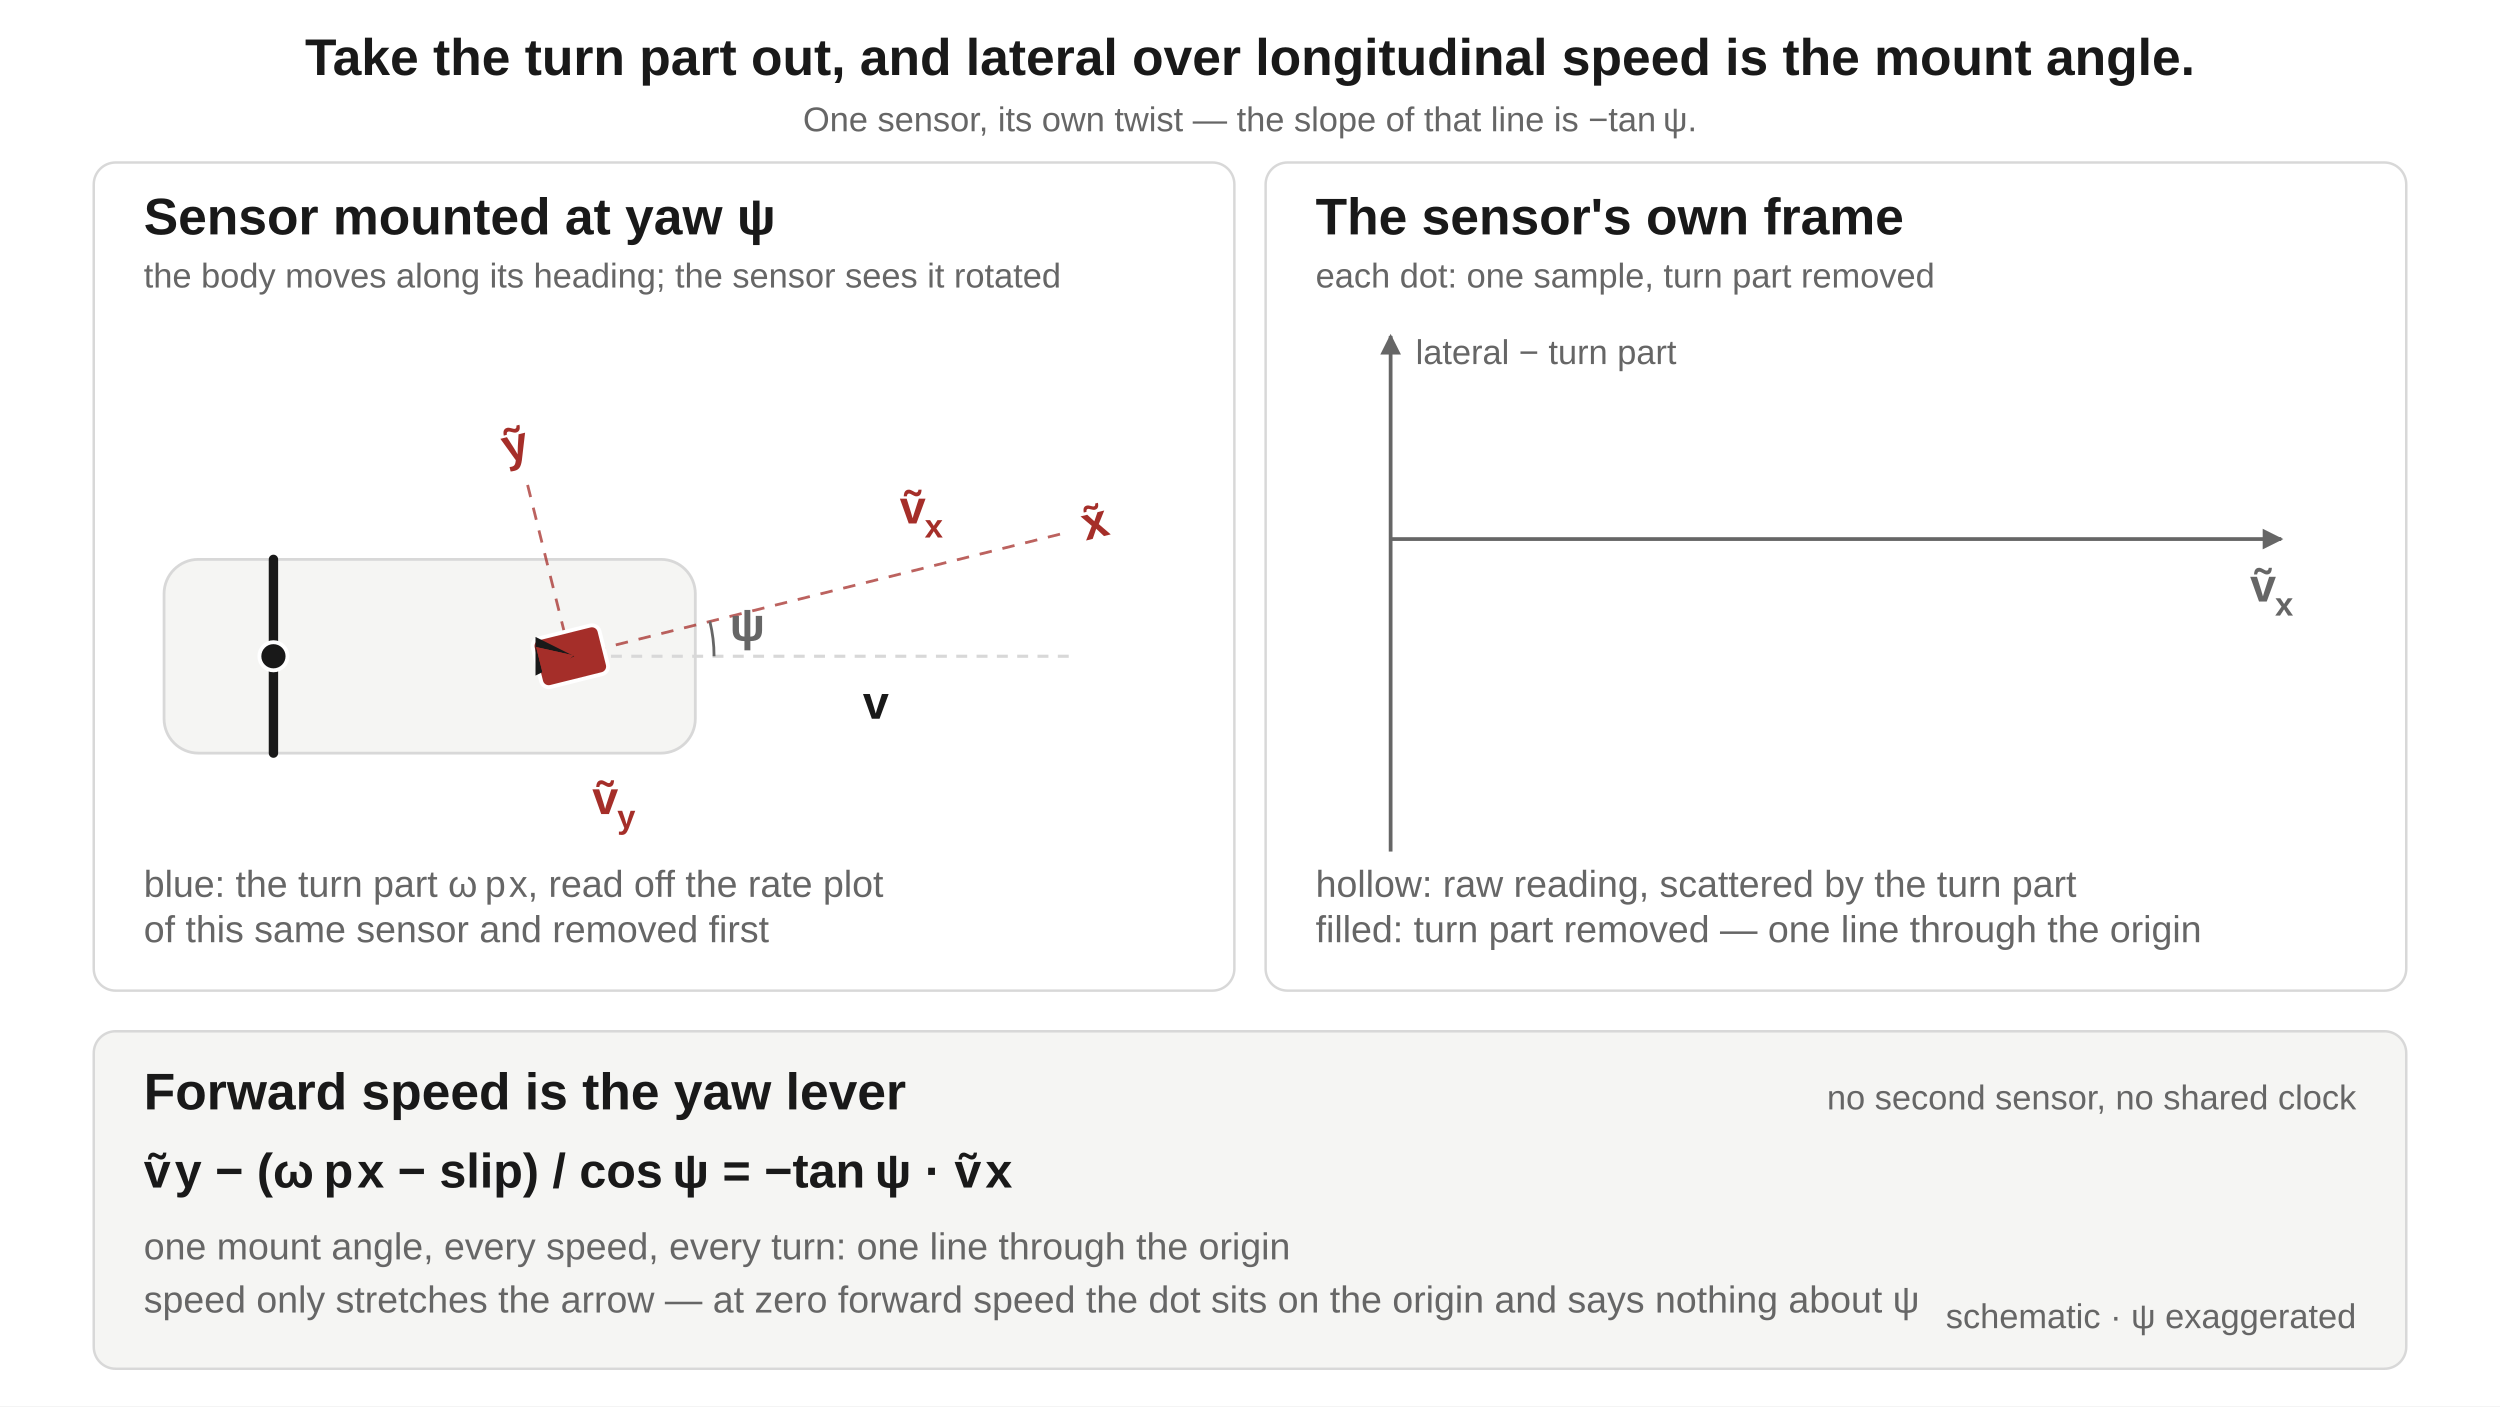
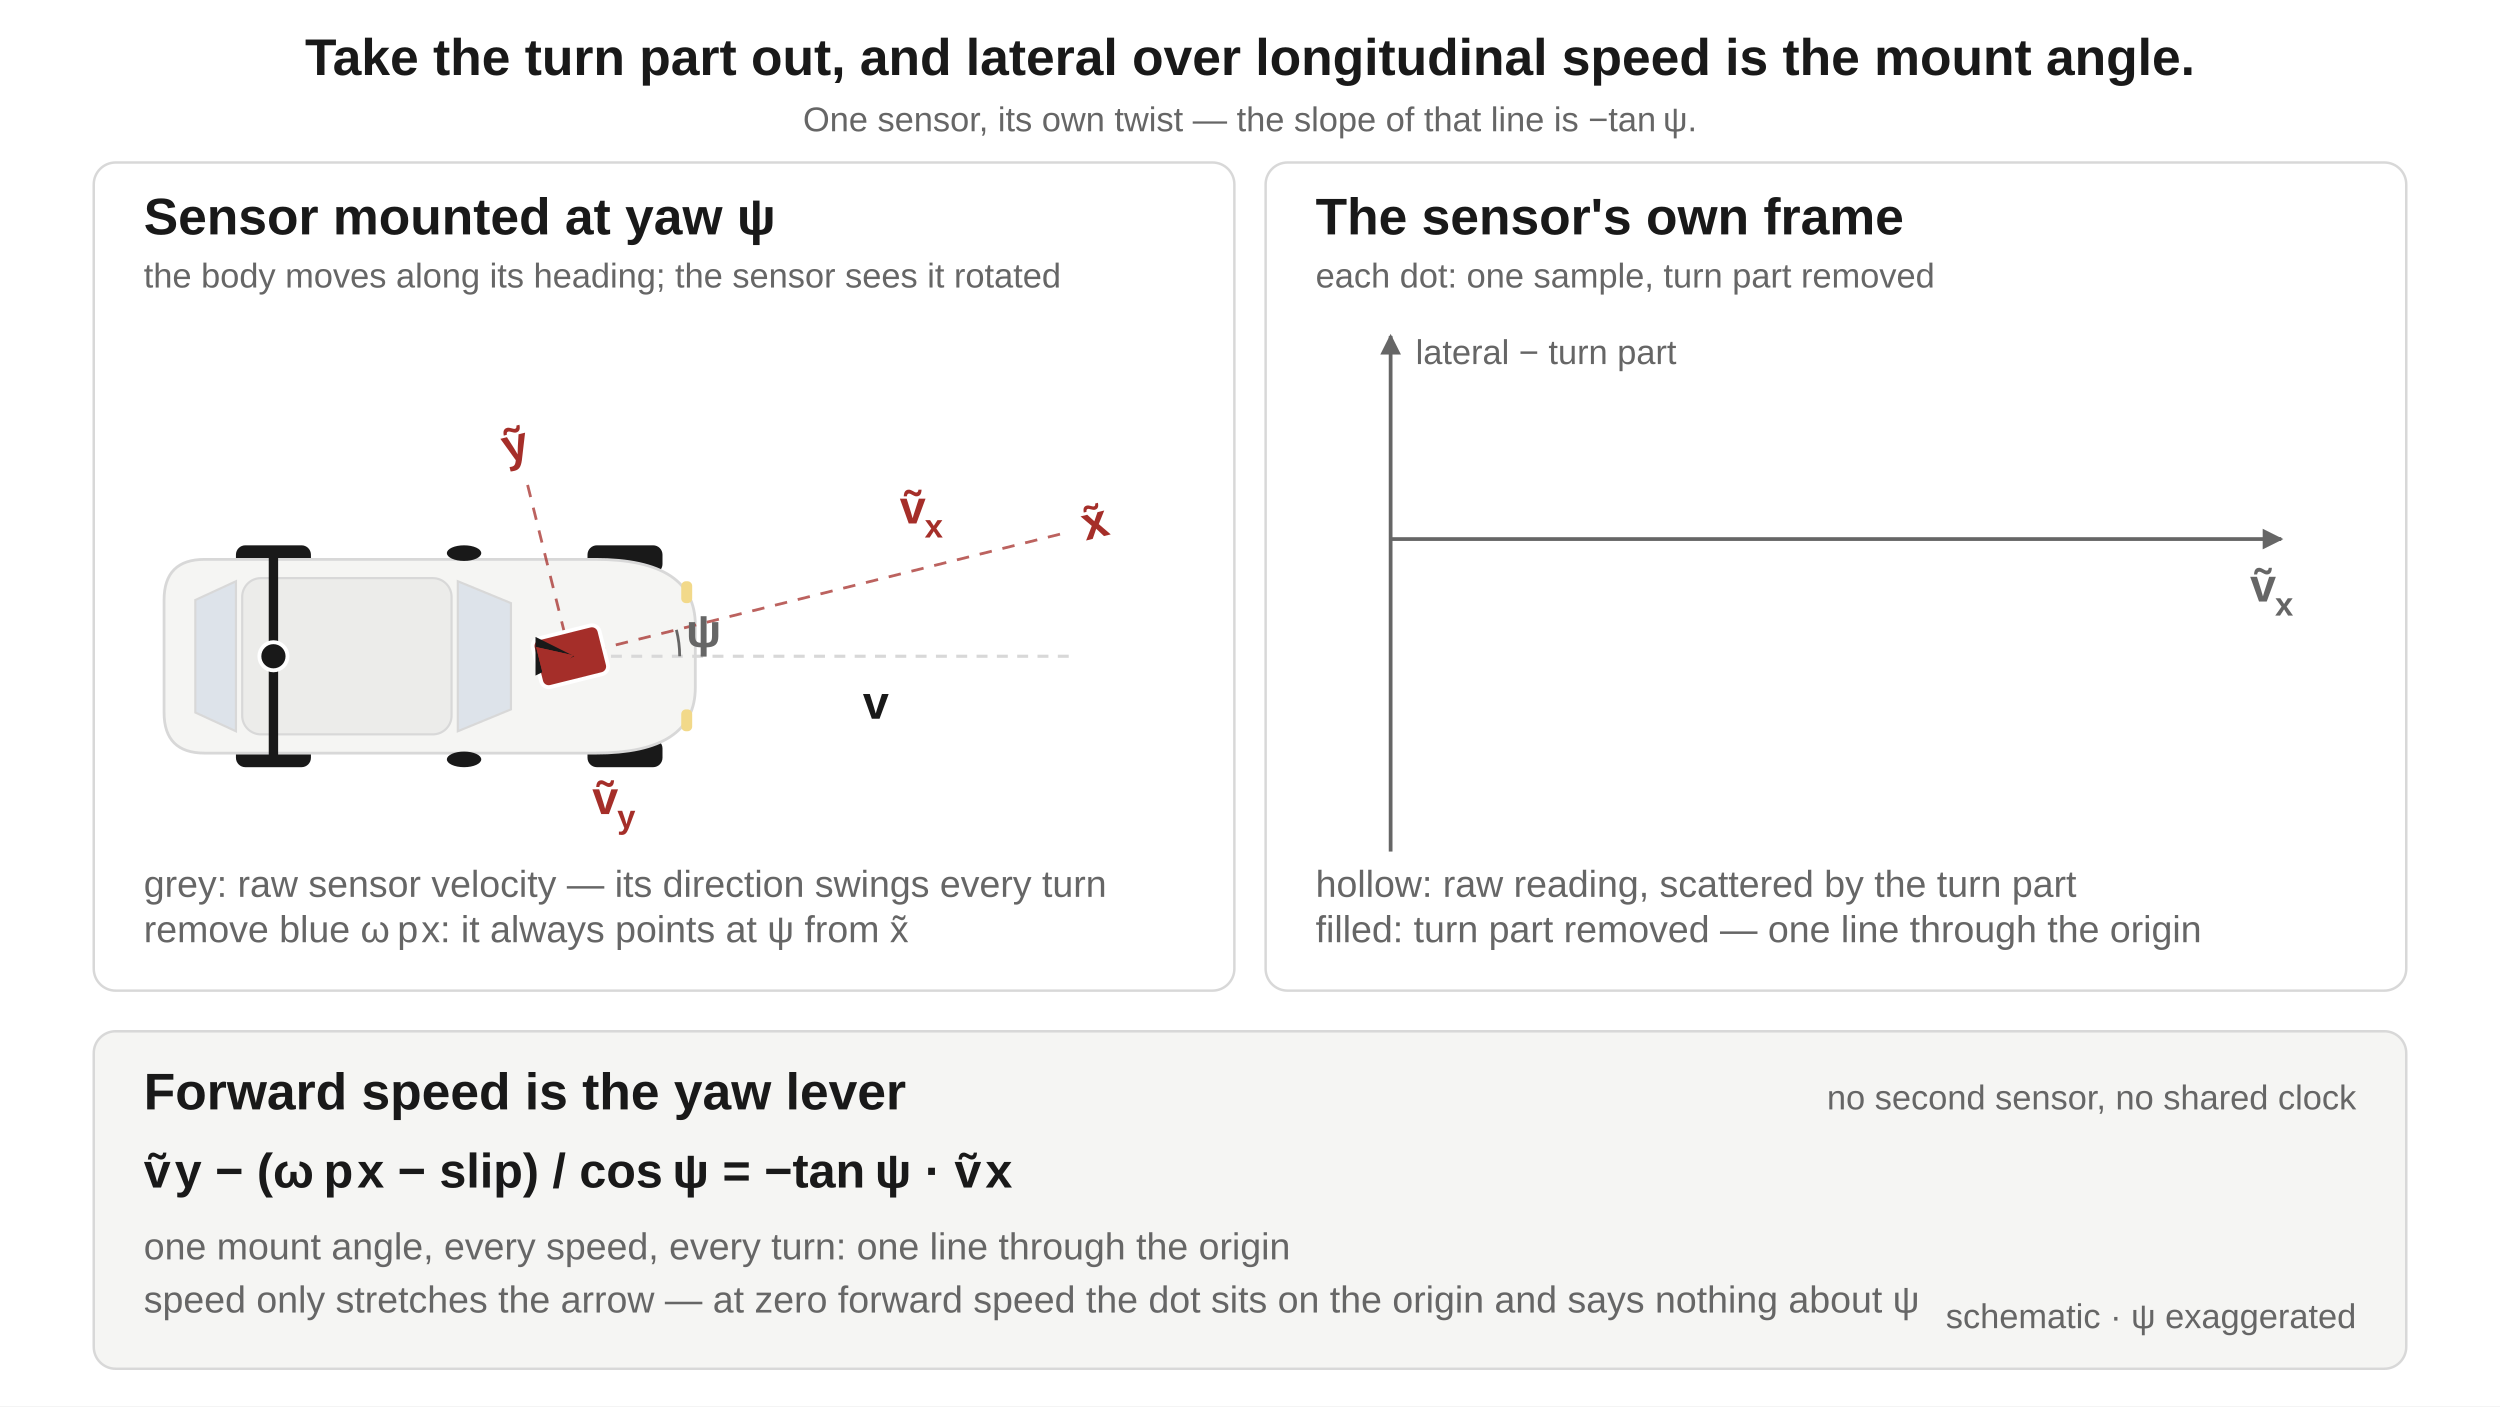
<svg xmlns="http://www.w3.org/2000/svg" viewBox="0 0 1600 900" role="img" aria-labelledby="pt pd">
  <style>
    .panel { fill: #ffffff; stroke: #d8d8d8; stroke-width: 1.6; }
    .strip { fill: #f5f5f3; stroke: #d8d8d8; stroke-width: 1.6; }
    .body { fill: #f5f5f3; stroke: #d8d8d8; stroke-width: 1.8; }
+     .tyre { fill: #191919; }
+     .glass { fill: #dde3ea; stroke: #d8d8d8; stroke-width: 1.4; }
+     .roof { fill: #ececea; stroke: #d8d8d8; stroke-width: 1.4; }
+     .lamp { fill: #f2d98a; }
+     .rawv { fill: none; stroke: #666666; stroke-width: 4; }
    .axle { fill: none; stroke: #191919; stroke-width: 6; stroke-linecap: round; }
    .fg-thin { fill: none; stroke: #666666; stroke-width: 1.8; }
    .fg-arrow { fill: none; stroke: #666666; stroke-width: 2.4; }
    .rule-dash { fill: none; stroke: #d8d8d8; stroke-width: 2; stroke-dasharray: 7 6; }
    .ink-dash { fill: none; stroke: #666666; stroke-width: 1.6; stroke-dasharray: 6 6; }
    .axis-dash { fill: none; stroke: #a52e29; stroke-width: 1.8; stroke-dasharray: 8 7; opacity: .75; }
    .v-ink { fill: none; stroke: #191919; stroke-width: 4.5; }
    .comp-strong { fill: none; stroke: #a52e29; stroke-width: 4; }
    .lat { fill: none; stroke: #1d4ed8; stroke-width: 4.5; }
    .drop { fill: none; stroke: #1d4ed8; stroke-width: 2.2; stroke-dasharray: 5 5; }
    .fit-acc { fill: none; stroke: #a52e29; stroke-width: 3; }
    .raw { fill: #ffffff; stroke: #1d4ed8; stroke-width: 3; }
    .ink-fill { fill: #191919; stroke: #ffffff; stroke-width: 2.5; }
    .acc-fill { fill: #a52e29; stroke: #ffffff; stroke-width: 2.5; }
    text { font-family: Arial, Helvetica, sans-serif; fill: #191919; }
    .h { font-size: 33px; font-weight: 700; }
    .lbl { font-size: 22px; fill: #666666; }
    .note { font-size: 24px; fill: #666666; }
    .eq { font-size: 31px; font-weight: 700; fill: #191919; }
    .slope { font-size: 27px; font-weight: 700; fill: #a52e29; }
    .sym { font-size: 30px; font-weight: 700; fill: #666666; }
    .sym-s { font-size: 21px; font-weight: 700; fill: #666666; }
    .symi { font-size: 30px; font-weight: 700; fill: #191919; }
    .syma { font-size: 30px; font-weight: 700; fill: #a52e29; }
    .syma-s { font-size: 21px; font-weight: 700; fill: #a52e29; }
    .symb-s { font-size: 19px; font-weight: 700; fill: #1d4ed8; }
    .symb { font-size: 27px; font-weight: 700; fill: #1d4ed8; }
</style>
  <defs>
    <marker id="tip" viewBox="0 0 10 10" refX="9" refY="5" markerWidth="5.5" markerHeight="5.5" orient="auto-start-reverse">
      <path d="M 0 0 L 10 5 L 0 10 z" fill="#666666" />
    </marker>
    <marker id="tip-i" viewBox="0 0 10 10" refX="9" refY="5" markerWidth="5.5" markerHeight="5.5" orient="auto-start-reverse">
      <path d="M 0 0 L 10 5 L 0 10 z" fill="#191919" />
    </marker>
    <marker id="tip-a" viewBox="0 0 10 10" refX="9" refY="5" markerWidth="5.5" markerHeight="5.5" orient="auto-start-reverse">
      <path d="M 0 0 L 10 5 L 0 10 z" fill="#a52e29" />
    </marker>
    <marker id="tip-b" viewBox="0 0 10 10" refX="9" refY="5" markerWidth="5.5" markerHeight="5.5" orient="auto-start-reverse">
      <path d="M 0 0 L 10 5 L 0 10 z" fill="#1d4ed8" />
    </marker>
  </defs>
  <rect width="1600" height="900" fill="#ffffff" />
  <text x="800" y="48" class="h" text-anchor="middle">Take the turn part out, and lateral over longitudinal speed is the mount angle.</text>
  <text x="800" y="84" class="lbl" text-anchor="middle">One sensor, its own twist — the slope of that line is −tan ψ.</text>
  <rect x="60" y="104" width="730" height="530" rx="14" class="panel" />
  <text x="92" y="150" class="h" text-anchor="start">Sensor mounted at yaw ψ</text>
  <text x="92" y="184" class="lbl" text-anchor="start">the body moves along its heading; the sensor sees it rotated</text>
-   <text x="92" y="574" class="note" text-anchor="start">blue: the turn part ω p x, read off the rate plot</text>
-   <text x="92" y="603" class="note" text-anchor="start">of this same sensor and removed first</text>
-   <rect x="105" y="358" width="340" height="124" rx="22" class="body" />
-   <line x1="175" y1="358" x2="175" y2="482" class="axle" />
+   <text x="92" y="574" class="note" text-anchor="start">grey: raw sensor velocity — its direction swings every turn</text>
+   <text x="92" y="603" class="note" text-anchor="start">remove blue ω p x: it always points at ψ from x̃</text>
+   <rect x="151" y="349" width="48" height="18" rx="6" class="tyre" />
+   <rect x="151" y="473" width="48" height="18" rx="6" class="tyre" />
+   <rect x="376" y="349" width="48" height="18" rx="6" class="tyre" />
+   <rect x="376" y="473" width="48" height="18" rx="6" class="tyre" />
+   <path d="M 131 358 L 381 358 Q 445 358 445 400 L 445 440 Q 445 482 381 482 L 131 482 Q 105 482 105 456 L 105 384 Q 105 358 131 358 Z" class="body" />
+   <path d="M 151 372 L 125 384 L 125 456 L 151 468 Z" class="glass" />
+   <rect x="155" y="370" width="134" height="100" rx="12" class="roof" />
+   <path d="M 293 372 L 327 386 L 327 454 L 293 468 Z" class="glass" />
+   <ellipse cx="297" cy="354" rx="11" ry="5" class="tyre" />
+   <ellipse cx="297" cy="486" rx="11" ry="5" class="tyre" />
+   <rect x="436" y="372" width="7" height="14" rx="3" class="lamp" />
+   <rect x="436" y="454" width="7" height="14" rx="3" class="lamp" />
+   <line x1="175" y1="354" x2="175" y2="486" class="axle" />
  <circle cx="175" cy="420" r="9" class="ink-fill" />
  <line x1="365" y1="420" x2="685" y2="420" class="rule-dash" />
  <g transform="translate(365 420) rotate(-14)">
    <line x1="0" y1="0" x2="330" y2="0" class="axis-dash" />
    <line x1="0" y1="0" x2="0" y2="-120" class="axis-dash" />
    <rect x="-22" y="-16" width="44" height="32" rx="5" class="acc-fill" />
    <text x="338" y="8" class="syma" text-anchor="start">x̃</text>
    <text x="-10" y="-130" class="syma" text-anchor="start">ỹ</text>
  </g>
-   <path d="M 457 420 A 92 92 0 0 0 454.3 397.7" class="fg-thin" />
-   <text x="467" y="410" class="sym" text-anchor="start">ψ</text>
+   <path d="M 435 420 A 70 70 0 0 0 432.9 403.1" class="fg-thin" />
+   <text x="439" y="414" class="sym" text-anchor="start">ψ</text>
  <line x1="365" y1="420" x2="365" y2="420" class="v-ink" marker-end="url(#tip-i)">
    <animate attributeName="x2" dur="9.0s" repeatCount="indefinite" calcMode="linear" keyTimes="0;0.044;0.1;0.239;0.294;0.433;0.489;0.628;0.683;0.944;1" values="365;365;469;469;526.2;526.2;573;573;625;625;365" />
  </line>
  <text x="552.2" y="460" class="symi" text-anchor="start">v</text>
  <g transform="translate(365 420) rotate(-14)">
    <line x1="0" y1="0" x2="0" y2="0" class="comp-strong" marker-end="url(#tip-a)">
      <animate attributeName="x2" dur="9.0s" repeatCount="indefinite" calcMode="linear" keyTimes="0;0.044;0.1;0.239;0.294;0.433;0.489;0.628;0.683;0.944;1" values="0;0;100.9;100.9;156.4;156.4;201.8;201.8;252.3;252.3;0" />
    </line>
    <line x1="0" y1="0" x2="0" y2="0" class="comp-strong" marker-end="url(#tip-a)">
      <animate attributeName="y2" dur="9.0s" repeatCount="indefinite" calcMode="linear" keyTimes="0;0.044;0.1;0.239;0.294;0.433;0.489;0.628;0.683;0.944;1" values="0;0;25.2;25.2;39;39;50.3;50.3;62.9;62.9;0" />
    </line>
    <line x1="0" y1="0" x2="0" y2="0" class="ink-dash">
      <animate attributeName="x1" dur="9.0s" repeatCount="indefinite" calcMode="linear" keyTimes="0;0.044;0.1;0.239;0.294;0.433;0.489;0.628;0.683;0.944;1" values="0;0;100.9;100.9;156.4;156.4;201.8;201.8;252.3;252.3;0" />
      <animate attributeName="x2" dur="9.0s" repeatCount="indefinite" calcMode="linear" keyTimes="0;0.044;0.1;0.239;0.294;0.433;0.489;0.628;0.683;0.944;1" values="0;0;100.9;100.9;156.4;156.4;201.8;201.8;252.3;252.3;0" />
      <animate attributeName="y2" dur="9.0s" repeatCount="indefinite" calcMode="linear" keyTimes="0;0.044;0.1;0.239;0.294;0.433;0.489;0.628;0.683;0.944;1" values="0;0;25.2;25.2;39;39;50.3;50.3;62.9;62.9;0" />
    </line>
    <line x1="0" y1="0" x2="0" y2="0" class="ink-dash">
      <animate attributeName="y1" dur="9.0s" repeatCount="indefinite" calcMode="linear" keyTimes="0;0.044;0.1;0.239;0.294;0.433;0.489;0.628;0.683;0.944;1" values="0;0;25.2;25.2;39;39;50.3;50.3;62.9;62.9;0" />
      <animate attributeName="x2" dur="9.0s" repeatCount="indefinite" calcMode="linear" keyTimes="0;0.044;0.1;0.239;0.294;0.433;0.489;0.628;0.683;0.944;1" values="0;0;100.9;100.9;156.4;156.4;201.8;201.8;252.3;252.3;0" />
      <animate attributeName="y2" dur="9.0s" repeatCount="indefinite" calcMode="linear" keyTimes="0;0.044;0.1;0.239;0.294;0.433;0.489;0.628;0.683;0.944;1" values="0;0;25.2;25.2;39;39;50.3;50.3;62.9;62.9;0" />
    </line>
  </g>
  <text x="575.8" y="335" class="syma" text-anchor="start">ṽ</text>
  <text x="591.8" y="344" class="syma-s" text-anchor="start">x</text>
  <text x="379" y="521" class="syma" text-anchor="start">ṽ</text>
  <text x="395" y="530" class="syma-s" text-anchor="start">y</text>
  <g opacity="0">
-     <animate attributeName="opacity" dur="9.0s" repeatCount="indefinite" calcMode="linear" keyTimes="0;0.061;0.081;0.163;0.183;1" values="0;0;1.0;1.0;0;0" />
-     <line x1="365" y1="420" x2="365" y2="360" class="lat" marker-end="url(#tip-b)" />
-     <text x="321" y="398" class="symb" text-anchor="end">ω p</text>
-     <text x="323" y="407" class="symb-s" text-anchor="start">x</text>
-   </g>
-   <g opacity="0">
-     <animate attributeName="opacity" dur="9.0s" repeatCount="indefinite" calcMode="linear" keyTimes="0;0.256;0.276;0.358;0.378;1" values="0;0;1.0;1.0;0;0" />
-     <line x1="365" y1="420" x2="365" y2="468" class="lat" marker-end="url(#tip-b)" />
-     <text x="321" y="452" class="symb" text-anchor="end">ω p</text>
-     <text x="323" y="461" class="symb-s" text-anchor="start">x</text>
-   </g>
-   <g opacity="0">
-     <animate attributeName="opacity" dur="9.0s" repeatCount="indefinite" calcMode="linear" keyTimes="0;0.45;0.47;0.552;0.572;1" values="0;0;1.0;1.0;0;0" />
-     <line x1="365" y1="420" x2="365" y2="387" class="lat" marker-end="url(#tip-b)" />
-     <text x="321" y="411.5" class="symb" text-anchor="end">ω p</text>
-     <text x="323" y="420.5" class="symb-s" text-anchor="start">x</text>
-   </g>
-   <g opacity="0">
-     <animate attributeName="opacity" dur="9.0s" repeatCount="indefinite" calcMode="linear" keyTimes="0;0.644;0.664;0.747;0.767;1" values="0;0;1.0;1.0;0;0" />
-     <line x1="365" y1="420" x2="365" y2="477" class="lat" marker-end="url(#tip-b)" />
-     <text x="321" y="456.5" class="symb" text-anchor="end">ω p</text>
-     <text x="323" y="465.5" class="symb-s" text-anchor="start">x</text>
+     <animate attributeName="opacity" dur="9.0s" repeatCount="indefinite" calcMode="linear" keyTimes="0;0.1;0.12;0.183;0.217;0.972;1" values="0;0;1;1;0.22;0.22;0" />
+     <line x1="365" y1="420" x2="469" y2="360" class="rawv" marker-end="url(#tip)" />
+   </g>
+   <g opacity="0">
+     <animate attributeName="opacity" dur="9.0s" repeatCount="indefinite" calcMode="linear" keyTimes="0;0.1;0.12;0.186;0.206;1" values="0;0;1.0;1.0;0;0" />
+     <line x1="469" y1="420" x2="469" y2="360" class="lat" marker-end="url(#tip-b)" />
+     <text x="481" y="398" class="symb" text-anchor="start">ω p</text>
+     <text x="527" y="407" class="symb-s" text-anchor="start">x</text>
+   </g>
+   <g opacity="0">
+     <animate attributeName="opacity" dur="9.0s" repeatCount="indefinite" calcMode="linear" keyTimes="0;0.294;0.314;0.378;0.411;0.972;1" values="0;0;1;1;0.22;0.22;0" />
+     <line x1="365" y1="420" x2="526.2" y2="468" class="rawv" marker-end="url(#tip)" />
+   </g>
+   <g opacity="0">
+     <animate attributeName="opacity" dur="9.0s" repeatCount="indefinite" calcMode="linear" keyTimes="0;0.294;0.314;0.38;0.4;1" values="0;0;1.0;1.0;0;0" />
+     <line x1="526.2" y1="420" x2="526.2" y2="468" class="lat" marker-end="url(#tip-b)" />
+     <text x="538.2" y="452" class="symb" text-anchor="start">ω p</text>
+     <text x="584.2" y="461" class="symb-s" text-anchor="start">x</text>
+   </g>
+   <g opacity="0">
+     <animate attributeName="opacity" dur="9.0s" repeatCount="indefinite" calcMode="linear" keyTimes="0;0.489;0.509;0.572;0.606;0.972;1" values="0;0;1;1;0.22;0.22;0" />
+     <line x1="365" y1="420" x2="573" y2="387" class="rawv" marker-end="url(#tip)" />
+   </g>
+   <g opacity="0">
+     <animate attributeName="opacity" dur="9.0s" repeatCount="indefinite" calcMode="linear" keyTimes="0;0.489;0.509;0.574;0.594;1" values="0;0;1.0;1.0;0;0" />
+     <line x1="573" y1="420" x2="573" y2="387" class="lat" marker-end="url(#tip-b)" />
+     <text x="585" y="411.5" class="symb" text-anchor="start">ω p</text>
+     <text x="631" y="420.5" class="symb-s" text-anchor="start">x</text>
+   </g>
+   <g opacity="0">
+     <animate attributeName="opacity" dur="9.0s" repeatCount="indefinite" calcMode="linear" keyTimes="0;0.683;0.703;0.767;0.8;0.972;1" values="0;0;1;1;0.22;0.22;0" />
+     <line x1="365" y1="420" x2="625" y2="477" class="rawv" marker-end="url(#tip)" />
+   </g>
+   <g opacity="0">
+     <animate attributeName="opacity" dur="9.0s" repeatCount="indefinite" calcMode="linear" keyTimes="0;0.683;0.703;0.769;0.789;1" values="0;0;1.0;1.0;0;0" />
+     <line x1="625" y1="420" x2="625" y2="477" class="lat" marker-end="url(#tip-b)" />
+     <text x="637" y="456.5" class="symb" text-anchor="start">ω p</text>
+     <text x="683" y="465.5" class="symb-s" text-anchor="start">x</text>
  </g>
  <rect x="810" y="104" width="730" height="530" rx="14" class="panel" />
  <text x="842" y="150" class="h" text-anchor="start">The sensor's own frame</text>
  <text x="842" y="184" class="lbl" text-anchor="start">each dot: one sample, turn part removed</text>
  <text x="842" y="574" class="note" text-anchor="start">hollow: raw reading, scattered by the turn part</text>
  <text x="842" y="603" class="note" text-anchor="start">filled: turn part removed — one line through the origin</text>
  <line x1="890" y1="345" x2="1460" y2="345" class="fg-arrow" marker-end="url(#tip)" />
  <line x1="890" y1="545" x2="890" y2="215" class="fg-arrow" marker-end="url(#tip)" />
  <text x="1440" y="385" class="sym" text-anchor="start">ṽ</text>
  <text x="1456" y="394" class="sym-s" text-anchor="start">x</text>
  <text x="906" y="233" class="lbl" text-anchor="start">lateral − turn part</text>
  <g opacity="0">
    <animate attributeName="opacity" dur="9.0s" repeatCount="indefinite" calcMode="linear" keyTimes="0;0.8;0.82;0.972;1" values="0;0;1.0;1.0;0" />
    <line x1="890" y1="345" x2="1414" y2="475.6" class="fit-acc" />
    <path d="M 1040 345 A 150 150 0 0 1 1035.5 381.3" class="fg-thin" />
    <text x="1052" y="375" class="sym" text-anchor="start">ψ</text>
    <text x="1450" y="295" class="slope" text-anchor="end">slope = −tan ψ</text>
  </g>
  <g opacity="0">
    <animate attributeName="opacity" dur="9.0s" repeatCount="indefinite" calcMode="linear" keyTimes="0;0.106;0.126;0.972;1" values="0;0;0.9;0.9;0" />
    <circle cx="1074.2" cy="324.7" r="10" class="raw" />
  </g>
  <g opacity="0">
    <animate attributeName="opacity" dur="9.0s" repeatCount="indefinite" calcMode="linear" keyTimes="0;0.15;0.17;0.202;0.222;1" values="0;0;1.0;1.0;0;0" />
    <line x1="1074.2" y1="324.7" x2="1091.8" y2="395.3" class="drop" marker-end="url(#tip-b)" />
  </g>
  <g opacity="0">
    <animate attributeName="opacity" dur="9.0s" repeatCount="indefinite" calcMode="linear" keyTimes="0;0.178;0.198;0.972;1" values="0;0;1.0;1.0;0" />
    <circle cx="1091.8" cy="395.3" r="11" class="acc-fill" />
  </g>
  <g opacity="0">
    <animate attributeName="opacity" dur="9.0s" repeatCount="indefinite" calcMode="linear" keyTimes="0;0.3;0.32;0.972;1" values="0;0;0.9;0.9;0" />
    <circle cx="1216.9" cy="479.5" r="10" class="raw" />
  </g>
  <g opacity="0">
    <animate attributeName="opacity" dur="9.0s" repeatCount="indefinite" calcMode="linear" keyTimes="0;0.344;0.364;0.397;0.417;1" values="0;0;1.0;1.0;0;0" />
    <line x1="1216.9" y1="479.5" x2="1202.8" y2="423" class="drop" marker-end="url(#tip-b)" />
  </g>
  <g opacity="0">
    <animate attributeName="opacity" dur="9.0s" repeatCount="indefinite" calcMode="linear" keyTimes="0;0.372;0.392;0.972;1" values="0;0;1.0;1.0;0" />
    <circle cx="1202.8" cy="423" r="11" class="acc-fill" />
  </g>
  <g opacity="0">
    <animate attributeName="opacity" dur="9.0s" repeatCount="indefinite" calcMode="linear" keyTimes="0;0.494;0.514;0.972;1" values="0;0;0.9;0.9;0" />
    <circle cx="1284" cy="406.8" r="10" class="raw" />
  </g>
  <g opacity="0">
    <animate attributeName="opacity" dur="9.0s" repeatCount="indefinite" calcMode="linear" keyTimes="0;0.539;0.559;0.591;0.611;1" values="0;0;1.0;1.0;0;0" />
    <line x1="1284" y1="406.8" x2="1293.6" y2="445.6" class="drop" marker-end="url(#tip-b)" />
  </g>
  <g opacity="0">
    <animate attributeName="opacity" dur="9.0s" repeatCount="indefinite" calcMode="linear" keyTimes="0;0.567;0.587;0.972;1" values="0;0;1.0;1.0;0" />
    <circle cx="1293.6" cy="445.6" r="11" class="acc-fill" />
  </g>
  <g opacity="0">
    <animate attributeName="opacity" dur="9.0s" repeatCount="indefinite" calcMode="linear" keyTimes="0;0.689;0.709;0.972;1" values="0;0;0.9;0.9;0" />
    <circle cx="1411.3" cy="537.9" r="10" class="raw" />
  </g>
  <g opacity="0">
    <animate attributeName="opacity" dur="9.0s" repeatCount="indefinite" calcMode="linear" keyTimes="0;0.733;0.753;0.786;0.806;1" values="0;0;1.0;1.0;0;0" />
    <line x1="1411.3" y1="537.9" x2="1394.6" y2="470.8" class="drop" marker-end="url(#tip-b)" />
  </g>
  <g opacity="0">
    <animate attributeName="opacity" dur="9.0s" repeatCount="indefinite" calcMode="linear" keyTimes="0;0.761;0.781;0.972;1" values="0;0;1.0;1.0;0" />
    <circle cx="1394.6" cy="470.8" r="11" class="acc-fill" />
  </g>
  <rect x="60" y="660" width="1480" height="216" rx="14" class="strip" />
  <text x="92" y="710" class="h" text-anchor="start">Forward speed is the yaw lever</text>
  <text x="92" y="760" class="eq" text-anchor="start">ṽ y − (ω p x − slip) / cos ψ  =  −tan ψ · ṽ x</text>
  <text x="92" y="806" class="note" text-anchor="start">one mount angle, every speed, every turn: one line through the origin</text>
  <text x="92" y="840" class="note" text-anchor="start">speed only stretches the arrow — at zero forward speed the dot sits on the origin and says nothing about ψ</text>
  <text x="1508" y="710" class="lbl" text-anchor="end">no second sensor, no shared clock</text>
  <text x="1508" y="850" class="lbl" text-anchor="end">schematic · ψ exaggerated</text>
</svg>
